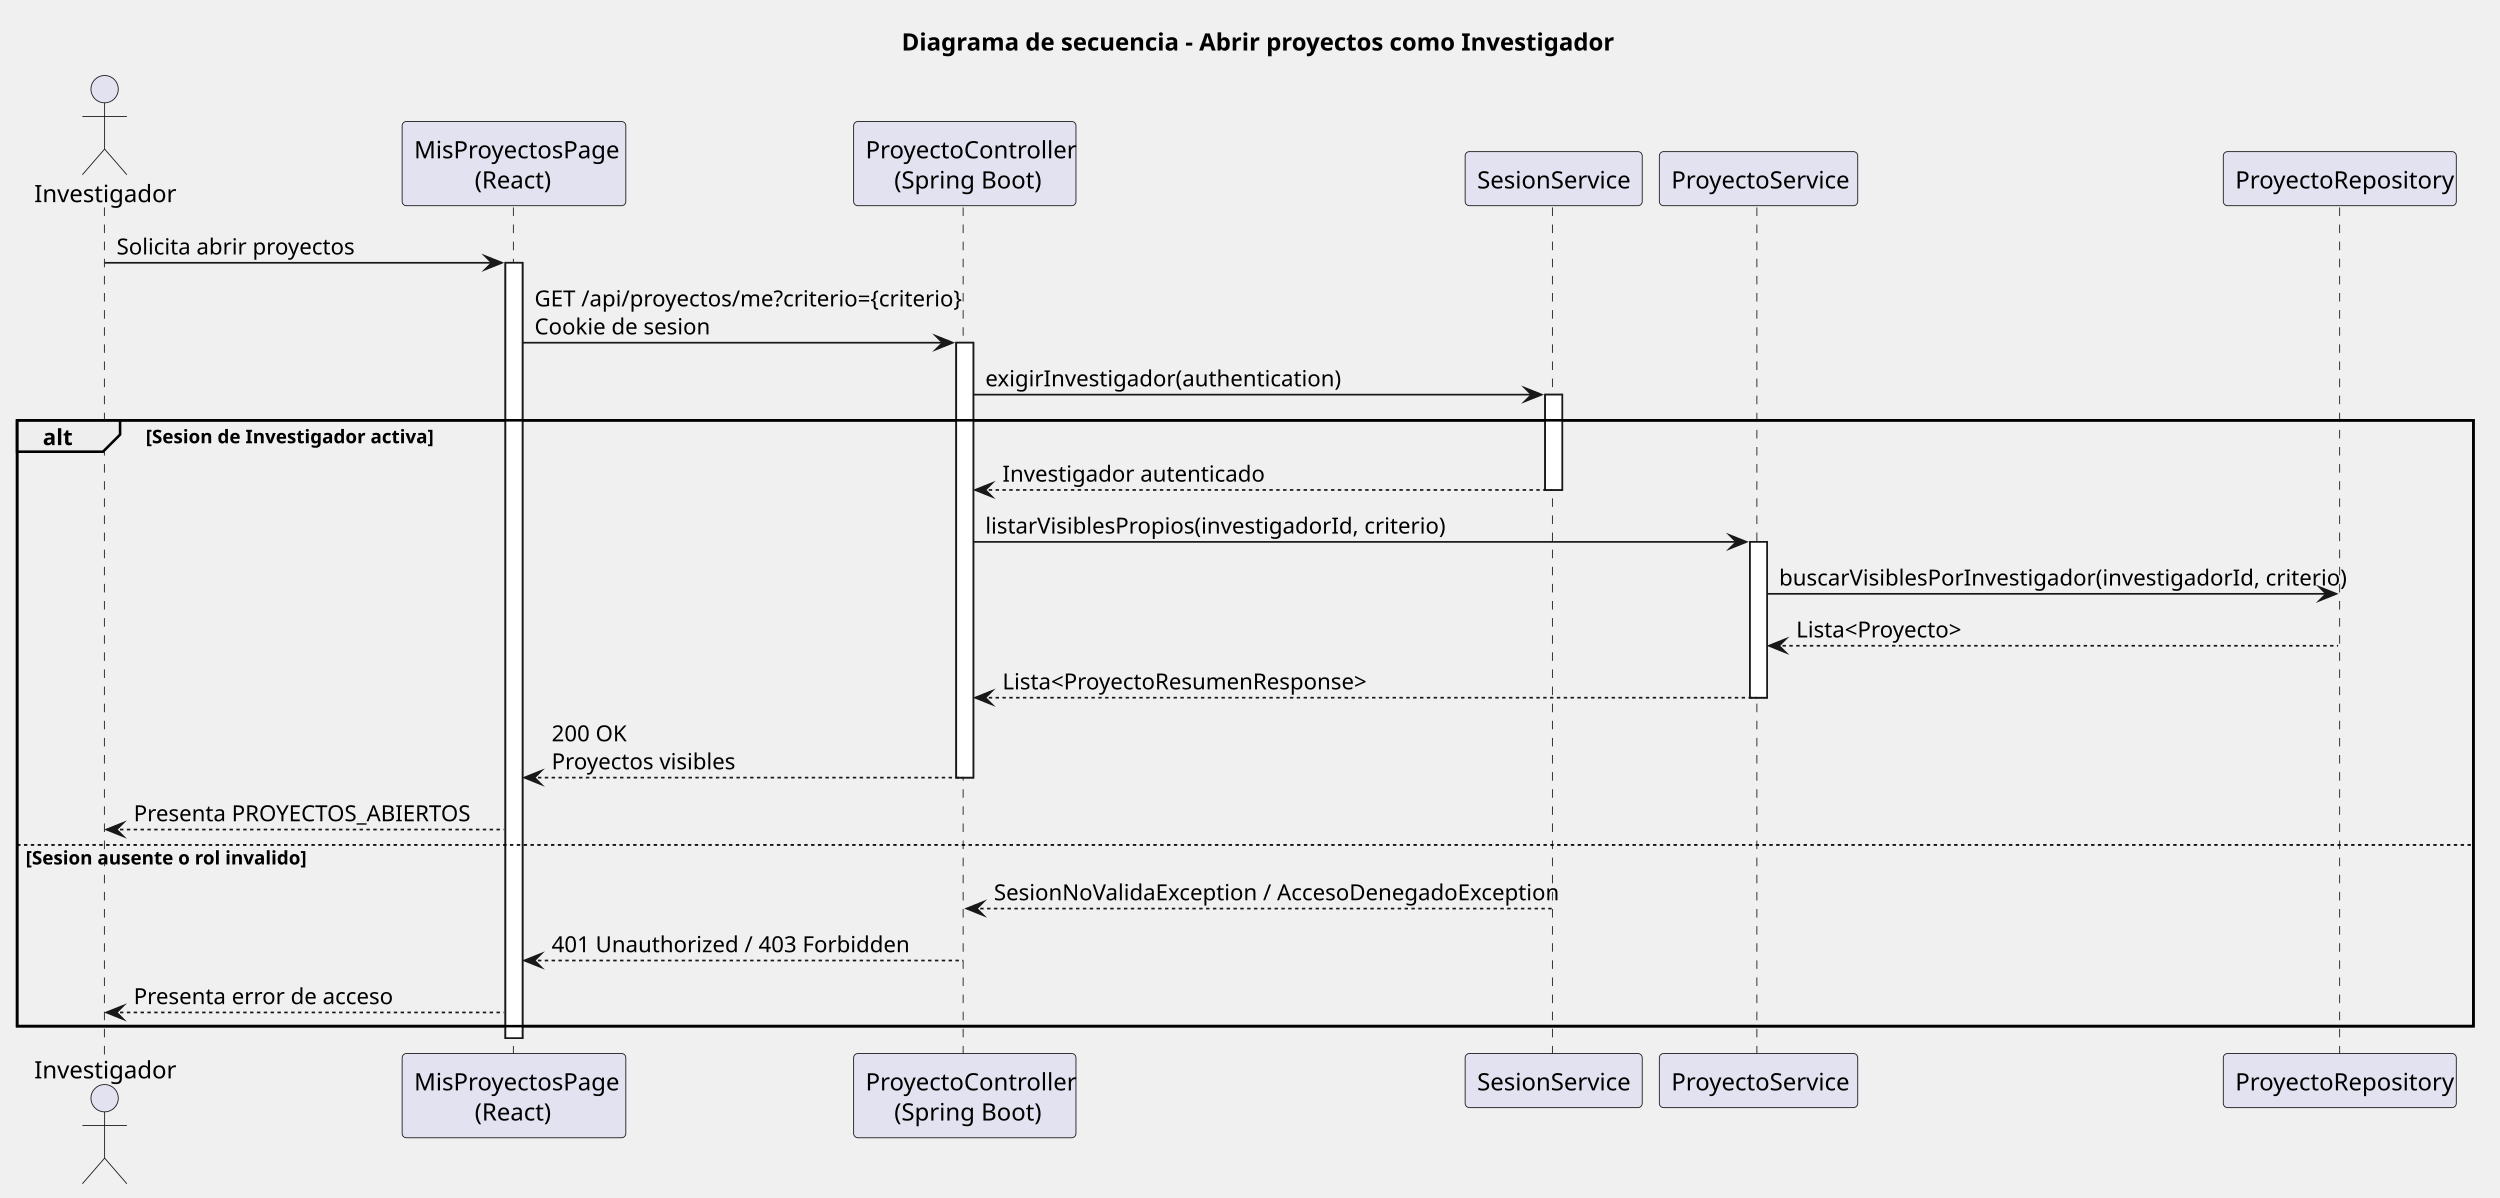
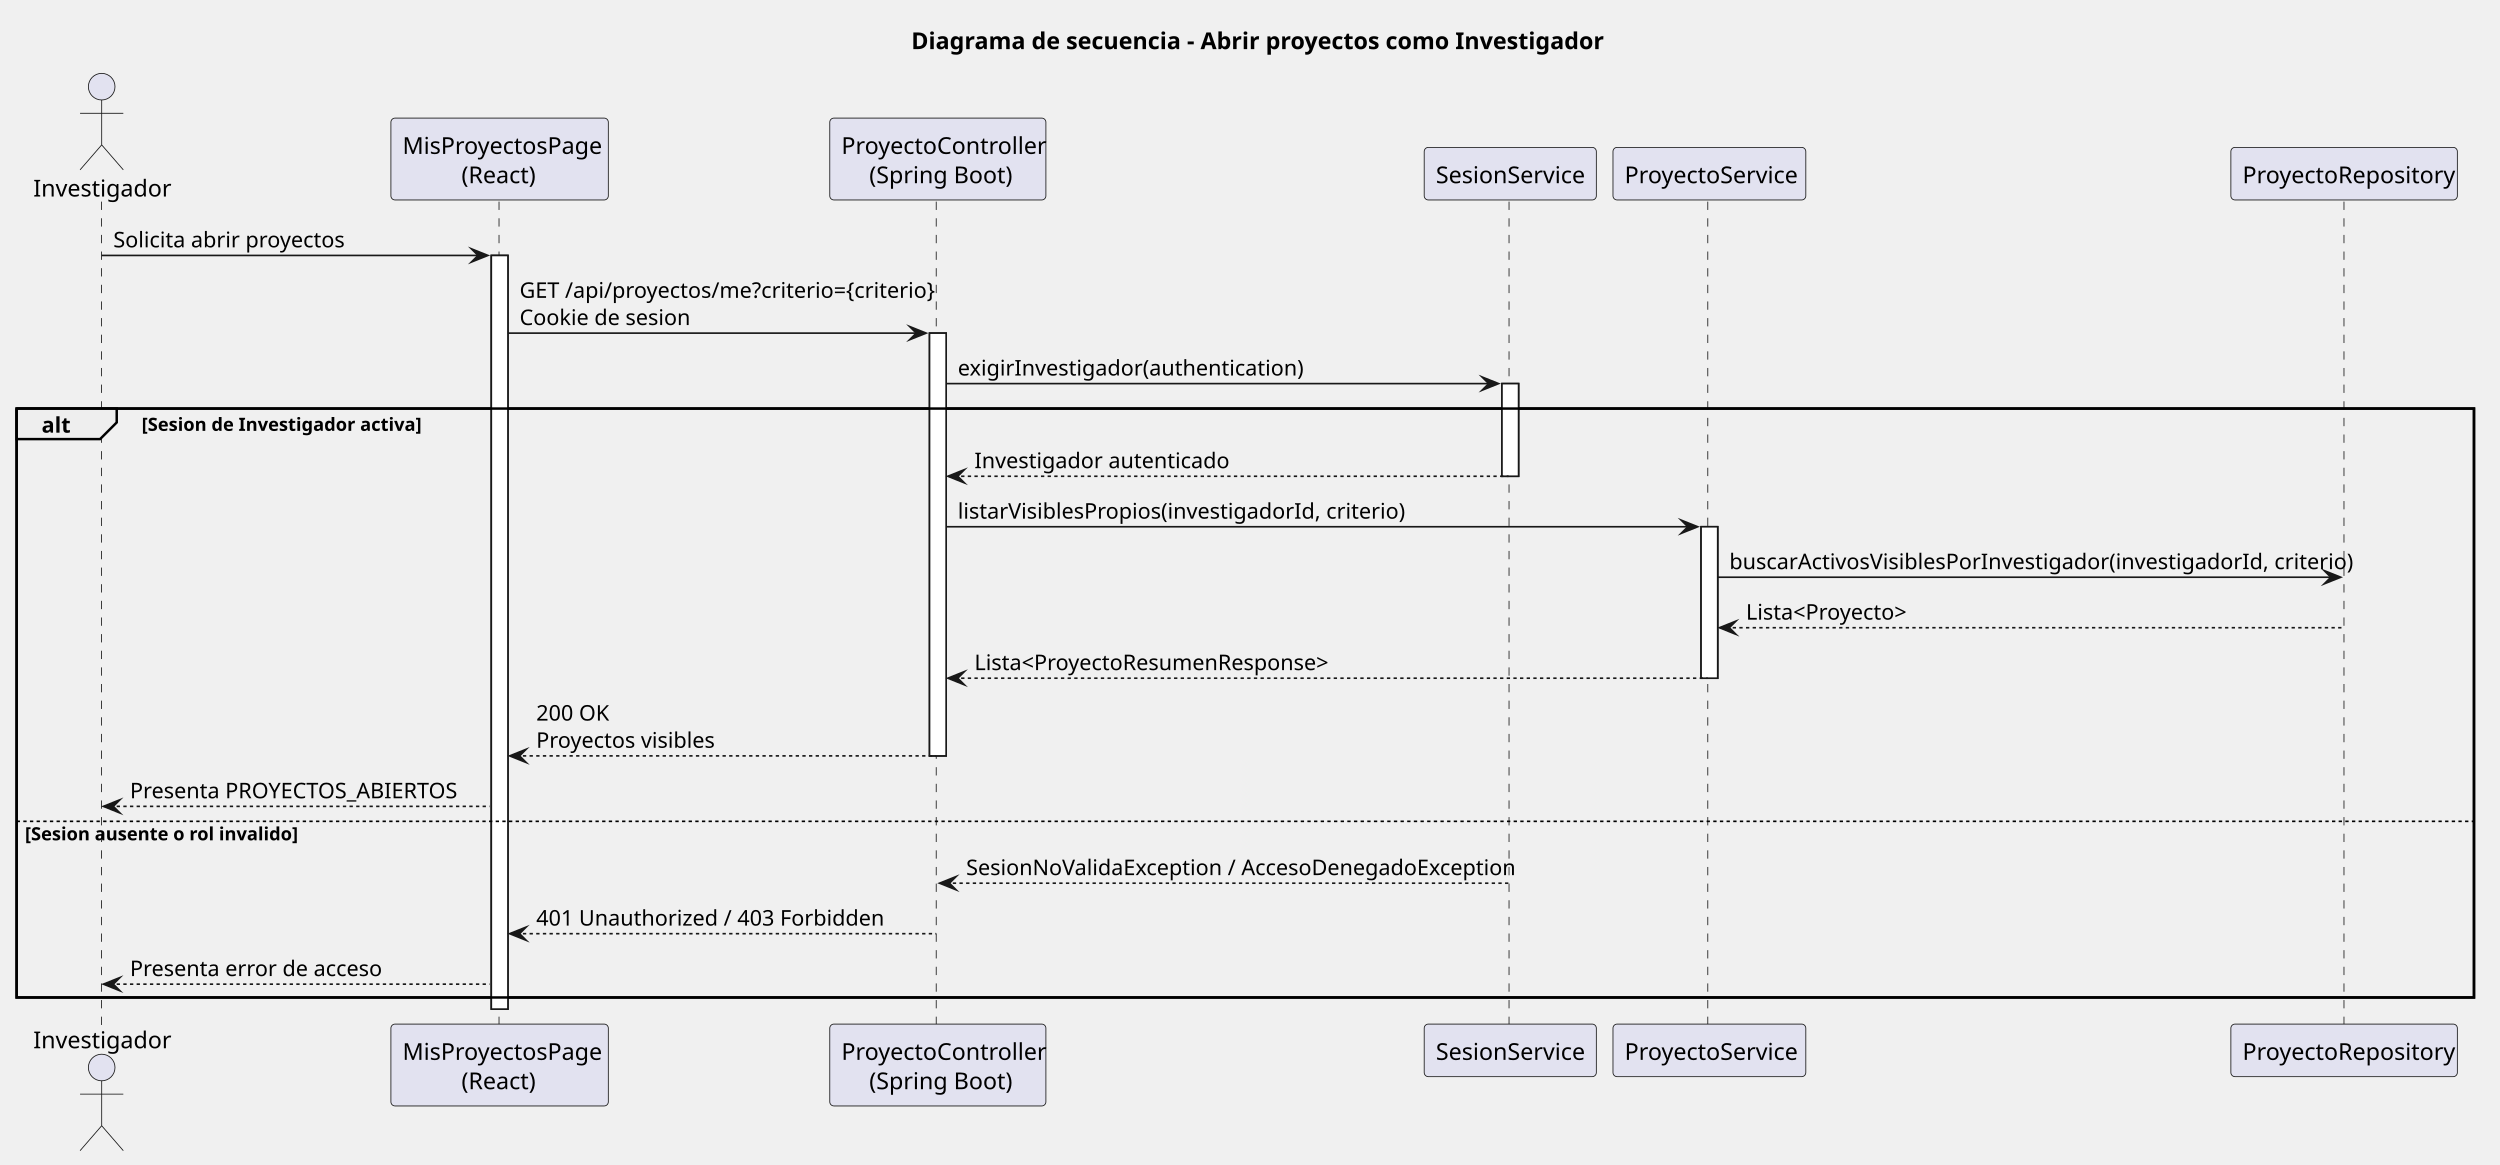
- <svg xmlns="http://www.w3.org/2000/svg" contentStyleType="text/css" data-diagram-type="SEQUENCE" height="700px" preserveAspectRatio="none" style="width:1461px;height:700px;background:#FFFFFF;" version="1.1" viewBox="0 0 1461 700" width="1461px" zoomAndPan="magnify">
+ <svg xmlns="http://www.w3.org/2000/svg" contentStyleType="text/css" data-diagram-type="SEQUENCE" height="700px" preserveAspectRatio="none" style="width:1503px;height:700px;background:#FFFFFF;" version="1.1" viewBox="0 0 1503 700" width="1503px" zoomAndPan="magnify">
  <defs />
  <g>
    <g class="title" data-source-line="1">
-       <text fill="#000000" font-family="sans-serif" font-size="14" font-weight="700" lengthAdjust="spacing" textLength="400.682" x="526.89" y="29.533">Diagrama de secuencia - Abrir proyectos como Investigador</text>
+       <text fill="#000000" font-family="sans-serif" font-size="14" font-weight="700" lengthAdjust="spacing" textLength="400.682" x="547.84" y="29.533">Diagrama de secuencia - Abrir proyectos como Investigador</text>
    </g>
    <g>
      <rect fill="#FFFFFF" height="453.109" style="stroke:#181818;stroke-width:1;" width="10" x="295.369" y="153.57" />
    </g>
    <g>
      <rect fill="#FFFFFF" height="254.164" style="stroke:#181818;stroke-width:1;" width="10" x="558.826" y="200.273" />
    </g>
    <g>
      <rect fill="#FFFFFF" height="55.703" style="stroke:#181818;stroke-width:1;" width="10" x="902.976" y="230.625" />
    </g>
    <g>
      <rect fill="#FFFFFF" height="91.055" style="stroke:#181818;stroke-width:1;" width="10" x="1022.686" y="316.68" />
    </g>
-     <rect fill="none" height="354.055" style="stroke:#000000;stroke-width:1.5;" width="1435.461" x="10" y="245.625" />
+     <rect fill="none" height="354.055" style="stroke:#000000;stroke-width:1.5;" width="1477.362" x="10" y="245.625" />
    <g class="participant-lifeline" data-entity-uid="part1" data-qualified-name="Investigador" data-source-line="3" id="part1-lifeline">
      <g>
        <rect fill="#000000" fill-opacity="0" height="495.461" width="8" x="57.134" y="121.219" />
        <line style="stroke:#181818;stroke-width:0.5;stroke-dasharray:5,5;" x1="61" x2="61" y1="121.219" y2="616.68" />
      </g>
    </g>
    <g class="participant-lifeline" data-entity-uid="part2" data-qualified-name="Frontend" data-source-line="4" id="part2-lifeline">
      <g>
        <rect fill="#000000" fill-opacity="0" height="495.461" width="8" x="296.369" y="121.219" />
        <line style="stroke:#181818;stroke-width:0.5;stroke-dasharray:5,5;" x1="300.01" x2="300.01" y1="121.219" y2="616.68" />
      </g>
    </g>
    <g class="participant-lifeline" data-entity-uid="part3" data-qualified-name="Api" data-source-line="5" id="part3-lifeline">
      <g>
        <rect fill="#000000" fill-opacity="0" height="495.461" width="8" x="559.826" y="121.219" />
        <line style="stroke:#181818;stroke-width:0.5;stroke-dasharray:5,5;" x1="562.857" x2="562.857" y1="121.219" y2="616.68" />
      </g>
    </g>
    <g class="participant-lifeline" data-entity-uid="part4" data-qualified-name="Sesion" data-source-line="6" id="part4-lifeline">
      <g>
        <rect fill="#000000" fill-opacity="0" height="495.461" width="8" x="903.976" y="121.219" />
        <line style="stroke:#181818;stroke-width:0.5;stroke-dasharray:5,5;" x1="907.231" x2="907.231" y1="121.219" y2="616.68" />
      </g>
    </g>
    <g class="participant-lifeline" data-entity-uid="part5" data-qualified-name="Service" data-source-line="7" id="part5-lifeline">
      <g>
        <rect fill="#000000" fill-opacity="0" height="495.461" width="8" x="1023.686" y="121.219" />
        <line style="stroke:#181818;stroke-width:0.5;stroke-dasharray:5,5;" x1="1026.721" x2="1026.721" y1="121.219" y2="616.68" />
      </g>
    </g>
    <g class="participant-lifeline" data-entity-uid="part6" data-qualified-name="Repo" data-source-line="8" id="part6-lifeline">
      <g>
-         <rect fill="#000000" fill-opacity="0" height="495.461" width="8" x="1363.378" y="121.219" />
-         <line style="stroke:#181818;stroke-width:0.5;stroke-dasharray:5,5;" x1="1367.296" x2="1367.296" y1="121.219" y2="616.68" />
+         <rect fill="#000000" fill-opacity="0" height="495.461" width="8" x="1405.279" y="121.219" />
+         <line style="stroke:#181818;stroke-width:0.5;stroke-dasharray:5,5;" x1="1409.197" x2="1409.197" y1="121.219" y2="616.68" />
      </g>
    </g>
    <g class="participant participant-head" data-entity-uid="part1" data-qualified-name="Investigador" data-source-line="3" id="part1-head">
      <text fill="#000000" font-family="sans-serif" font-size="14" lengthAdjust="spacing" textLength="76.269" x="20" y="118.143">Investigador</text>
      <ellipse cx="61.134" cy="52.109" fill="#E2E2F0" rx="8" ry="8" style="stroke:#181818;stroke-width:0.5;" />
      <path d="M61.134,60.109 L61.134,87.109 M48.134,68.109 L74.134,68.109 M61.134,87.109 L48.134,102.109 M61.134,87.109 L74.134,102.109" fill="none" style="stroke:#181818;stroke-width:0.5;" />
    </g>
    <g class="participant participant-tail" data-entity-uid="part1" data-qualified-name="Investigador" data-source-line="3" id="part1-tail">
      <text fill="#000000" font-family="sans-serif" font-size="14" lengthAdjust="spacing" textLength="76.269" x="20" y="630.213">Investigador</text>
      <ellipse cx="61.134" cy="641.789" fill="#E2E2F0" rx="8" ry="8" style="stroke:#181818;stroke-width:0.5;" />
      <path d="M61.134,649.789 L61.134,676.789 M48.134,657.789 L74.134,657.789 M61.134,676.789 L48.134,691.789 M61.134,676.789 L74.134,691.789" fill="none" style="stroke:#181818;stroke-width:0.5;" />
    </g>
    <g class="participant participant-head" data-entity-uid="part2" data-qualified-name="Frontend" data-source-line="4" id="part2-head">
      <rect fill="#E2E2F0" height="49.219" rx="2.5" ry="2.5" style="stroke:#181818;stroke-width:0.5;" width="130.717" x="235.01" y="71" />
      <text fill="#000000" font-family="sans-serif" font-size="14" lengthAdjust="spacing" textLength="116.717" x="242.01" y="92.533">MisProyectosPage</text>
      <text fill="#000000" font-family="sans-serif" font-size="14" lengthAdjust="spacing" textLength="45.897" x="277.42" y="110.143">(React)</text>
    </g>
    <g class="participant participant-tail" data-entity-uid="part2" data-qualified-name="Frontend" data-source-line="4" id="part2-tail">
      <rect fill="#E2E2F0" height="49.219" rx="2.5" ry="2.5" style="stroke:#181818;stroke-width:0.5;" width="130.717" x="235.01" y="615.68" />
      <text fill="#000000" font-family="sans-serif" font-size="14" lengthAdjust="spacing" textLength="116.717" x="242.01" y="637.213">MisProyectosPage</text>
      <text fill="#000000" font-family="sans-serif" font-size="14" lengthAdjust="spacing" textLength="45.897" x="277.42" y="654.822">(React)</text>
    </g>
    <g class="participant participant-head" data-entity-uid="part3" data-qualified-name="Api" data-source-line="5" id="part3-head">
      <rect fill="#E2E2F0" height="49.219" rx="2.5" ry="2.5" style="stroke:#181818;stroke-width:0.5;" width="129.938" x="498.857" y="71" />
      <text fill="#000000" font-family="sans-serif" font-size="14" lengthAdjust="spacing" textLength="115.938" x="505.857" y="92.533">ProyectoController</text>
      <text fill="#000000" font-family="sans-serif" font-size="14" lengthAdjust="spacing" textLength="82.482" x="522.585" y="110.143">(Spring Boot)</text>
    </g>
    <g class="participant participant-tail" data-entity-uid="part3" data-qualified-name="Api" data-source-line="5" id="part3-tail">
      <rect fill="#E2E2F0" height="49.219" rx="2.5" ry="2.5" style="stroke:#181818;stroke-width:0.5;" width="129.938" x="498.857" y="615.68" />
      <text fill="#000000" font-family="sans-serif" font-size="14" lengthAdjust="spacing" textLength="115.938" x="505.857" y="637.213">ProyectoController</text>
      <text fill="#000000" font-family="sans-serif" font-size="14" lengthAdjust="spacing" textLength="82.482" x="522.585" y="654.822">(Spring Boot)</text>
    </g>
    <g class="participant participant-head" data-entity-uid="part4" data-qualified-name="Sesion" data-source-line="6" id="part4-head">
      <rect fill="#E2E2F0" height="31.609" rx="2.5" ry="2.5" style="stroke:#181818;stroke-width:0.5;" width="103.489" x="856.231" y="88.609" />
      <text fill="#000000" font-family="sans-serif" font-size="14" lengthAdjust="spacing" textLength="89.489" x="863.231" y="110.143">SesionService</text>
    </g>
    <g class="participant participant-tail" data-entity-uid="part4" data-qualified-name="Sesion" data-source-line="6" id="part4-tail">
      <rect fill="#E2E2F0" height="31.609" rx="2.5" ry="2.5" style="stroke:#181818;stroke-width:0.5;" width="103.489" x="856.231" y="615.68" />
      <text fill="#000000" font-family="sans-serif" font-size="14" lengthAdjust="spacing" textLength="89.489" x="863.231" y="637.213">SesionService</text>
    </g>
    <g class="participant participant-head" data-entity-uid="part5" data-qualified-name="Service" data-source-line="7" id="part5-head">
      <rect fill="#E2E2F0" height="31.609" rx="2.5" ry="2.5" style="stroke:#181818;stroke-width:0.5;" width="115.931" x="969.721" y="88.609" />
      <text fill="#000000" font-family="sans-serif" font-size="14" lengthAdjust="spacing" textLength="101.931" x="976.721" y="110.143">ProyectoService</text>
    </g>
    <g class="participant participant-tail" data-entity-uid="part5" data-qualified-name="Service" data-source-line="7" id="part5-tail">
      <rect fill="#E2E2F0" height="31.609" rx="2.5" ry="2.5" style="stroke:#181818;stroke-width:0.5;" width="115.931" x="969.721" y="615.68" />
      <text fill="#000000" font-family="sans-serif" font-size="14" lengthAdjust="spacing" textLength="101.931" x="976.721" y="637.213">ProyectoService</text>
    </g>
    <g class="participant participant-head" data-entity-uid="part6" data-qualified-name="Repo" data-source-line="8" id="part6-head">
-       <rect fill="#E2E2F0" height="31.609" rx="2.5" ry="2.5" style="stroke:#181818;stroke-width:0.5;" width="136.165" x="1299.296" y="88.609" />
-       <text fill="#000000" font-family="sans-serif" font-size="14" lengthAdjust="spacing" textLength="122.165" x="1306.296" y="110.143">ProyectoRepository</text>
+       <rect fill="#E2E2F0" height="31.609" rx="2.5" ry="2.5" style="stroke:#181818;stroke-width:0.5;" width="136.165" x="1341.197" y="88.609" />
+       <text fill="#000000" font-family="sans-serif" font-size="14" lengthAdjust="spacing" textLength="122.165" x="1348.197" y="110.143">ProyectoRepository</text>
    </g>
    <g class="participant participant-tail" data-entity-uid="part6" data-qualified-name="Repo" data-source-line="8" id="part6-tail">
-       <rect fill="#E2E2F0" height="31.609" rx="2.5" ry="2.5" style="stroke:#181818;stroke-width:0.5;" width="136.165" x="1299.296" y="615.68" />
-       <text fill="#000000" font-family="sans-serif" font-size="14" lengthAdjust="spacing" textLength="122.165" x="1306.296" y="637.213">ProyectoRepository</text>
+       <rect fill="#E2E2F0" height="31.609" rx="2.5" ry="2.5" style="stroke:#181818;stroke-width:0.5;" width="136.165" x="1341.197" y="615.68" />
+       <text fill="#000000" font-family="sans-serif" font-size="14" lengthAdjust="spacing" textLength="122.165" x="1348.197" y="637.213">ProyectoRepository</text>
    </g>
    <g>
      <rect fill="#FFFFFF" height="453.109" style="stroke:#181818;stroke-width:1;" width="10" x="295.369" y="153.57" />
    </g>
    <g>
      <rect fill="#FFFFFF" height="254.164" style="stroke:#181818;stroke-width:1;" width="10" x="558.826" y="200.273" />
    </g>
    <g>
      <rect fill="#FFFFFF" height="55.703" style="stroke:#181818;stroke-width:1;" width="10" x="902.976" y="230.625" />
    </g>
    <g>
      <rect fill="#FFFFFF" height="91.055" style="stroke:#181818;stroke-width:1;" width="10" x="1022.686" y="316.68" />
    </g>
    <g class="message" data-entity-1="part1" data-entity-2="part2" data-source-line="10" id="msg1">
      <polygon fill="#181818" points="283.369,149.57,293.369,153.57,283.369,157.57,287.369,153.57" style="stroke:#181818;stroke-width:1;stroke-linejoin:miter;stroke-miterlimit:10;" />
      <line style="stroke:#181818;stroke-width:1;" x1="61.134" x2="289.369" y1="153.57" y2="153.57" />
      <text fill="#000000" font-family="sans-serif" font-size="13" lengthAdjust="spacing" textLength="131.498" x="68.134" y="148.714">Solicita abrir proyectos</text>
    </g>
    <g class="message" data-entity-1="part2" data-entity-2="part3" data-source-line="12" id="msg2">
      <polygon fill="#181818" points="546.826,196.273,556.826,200.273,546.826,204.273,550.826,200.273" style="stroke:#181818;stroke-width:1;stroke-linejoin:miter;stroke-miterlimit:10;" />
      <line style="stroke:#181818;stroke-width:1;" x1="305.369" x2="552.826" y1="200.273" y2="200.273" />
      <text fill="#000000" font-family="sans-serif" font-size="13" lengthAdjust="spacing" textLength="234.457" x="312.369" y="179.065">GET /api/proyectos/me?criterio={criterio}</text>
      <text fill="#000000" font-family="sans-serif" font-size="13" lengthAdjust="spacing" textLength="99.728" x="312.369" y="195.417">Cookie de sesion</text>
    </g>
    <g class="message" data-entity-1="part3" data-entity-2="part4" data-source-line="14" id="msg3">
      <polygon fill="#181818" points="890.976,226.625,900.976,230.625,890.976,234.625,894.976,230.625" style="stroke:#181818;stroke-width:1;stroke-linejoin:miter;stroke-miterlimit:10;" />
      <line style="stroke:#181818;stroke-width:1;" x1="568.826" x2="896.976" y1="230.625" y2="230.625" />
      <text fill="#000000" font-family="sans-serif" font-size="13" lengthAdjust="spacing" textLength="191.496" x="575.826" y="225.769">exigirInvestigador(authentication)</text>
    </g>
    <path d="M10,245.625 L70.171,245.625 L70.171,253.977 L60.171,263.977 L10,263.977 L10,245.625" fill="#EEEEEE" style="stroke:#000000;stroke-width:1.5;" />
-     <rect fill="none" height="354.055" style="stroke:#000000;stroke-width:1.5;" width="1435.461" x="10" y="245.625" />
+     <rect fill="none" height="354.055" style="stroke:#000000;stroke-width:1.5;" width="1477.362" x="10" y="245.625" />
    <text fill="#000000" font-family="sans-serif" font-size="13" font-weight="700" lengthAdjust="spacing" textLength="15.171" x="25" y="260.12">alt</text>
    <text fill="#000000" font-family="sans-serif" font-size="11" font-weight="700" lengthAdjust="spacing" textLength="161.992" x="85.171" y="259.044">[Sesion de Investigador activa]</text>
    <g class="message" data-entity-1="part4" data-entity-2="part3" data-source-line="17" id="msg4">
      <polygon fill="#181818" points="579.826,282.328,569.826,286.328,579.826,290.328,575.826,286.328" style="stroke:#181818;stroke-width:1;stroke-linejoin:miter;stroke-miterlimit:10;" />
      <line style="stroke:#181818;stroke-width:1;stroke-dasharray:2,2;" x1="573.826" x2="906.976" y1="286.328" y2="286.328" />
      <text fill="#000000" font-family="sans-serif" font-size="13" lengthAdjust="spacing" textLength="141.654" x="585.826" y="281.472">Investigador autenticado</text>
    </g>
    <g class="message" data-entity-1="part3" data-entity-2="part5" data-source-line="19" id="msg5">
      <polygon fill="#181818" points="1010.686,312.68,1020.686,316.68,1010.686,320.68,1014.686,316.68" style="stroke:#181818;stroke-width:1;stroke-linejoin:miter;stroke-miterlimit:10;" />
      <line style="stroke:#181818;stroke-width:1;" x1="568.826" x2="1016.686" y1="316.68" y2="316.68" />
      <text fill="#000000" font-family="sans-serif" font-size="13" lengthAdjust="spacing" textLength="252.148" x="575.826" y="311.823">listarVisiblesPropios(investigadorId, criterio)</text>
    </g>
    <g class="message" data-entity-1="part5" data-entity-2="part6" data-source-line="21" id="msg6">
-       <polygon fill="#181818" points="1355.378,343.031,1365.378,347.031,1355.378,351.031,1359.378,347.031" style="stroke:#181818;stroke-width:1;stroke-linejoin:miter;stroke-miterlimit:10;" />
-       <line style="stroke:#181818;stroke-width:1;" x1="1032.686" x2="1361.378" y1="347.031" y2="347.031" />
-       <text fill="#000000" font-family="sans-serif" font-size="13" lengthAdjust="spacing" textLength="310.692" x="1039.686" y="342.175">buscarVisiblesPorInvestigador(investigadorId, criterio)</text>
+       <polygon fill="#181818" points="1397.279,343.031,1407.279,347.031,1397.279,351.031,1401.279,347.031" style="stroke:#181818;stroke-width:1;stroke-linejoin:miter;stroke-miterlimit:10;" />
+       <line style="stroke:#181818;stroke-width:1;" x1="1032.686" x2="1403.279" y1="347.031" y2="347.031" />
+       <text fill="#000000" font-family="sans-serif" font-size="13" lengthAdjust="spacing" textLength="352.593" x="1039.686" y="342.175">buscarActivosVisiblesPorInvestigador(investigadorId, criterio)</text>
    </g>
    <g class="message" data-entity-1="part6" data-entity-2="part5" data-source-line="22" id="msg7">
      <polygon fill="#181818" points="1043.686,373.383,1033.686,377.383,1043.686,381.383,1039.686,377.383" style="stroke:#181818;stroke-width:1;stroke-linejoin:miter;stroke-miterlimit:10;" />
-       <line style="stroke:#181818;stroke-width:1;stroke-dasharray:2,2;" x1="1037.686" x2="1366.378" y1="377.383" y2="377.383" />
+       <line style="stroke:#181818;stroke-width:1;stroke-dasharray:2,2;" x1="1037.686" x2="1408.279" y1="377.383" y2="377.383" />
      <text fill="#000000" font-family="sans-serif" font-size="13" lengthAdjust="spacing" textLength="93.945" x="1049.686" y="372.526">Lista&lt;Proyecto&gt;</text>
    </g>
    <g class="message" data-entity-1="part5" data-entity-2="part3" data-source-line="23" id="msg8">
      <polygon fill="#181818" points="579.826,403.734,569.826,407.734,579.826,411.734,575.826,407.734" style="stroke:#181818;stroke-width:1;stroke-linejoin:miter;stroke-miterlimit:10;" />
      <line style="stroke:#181818;stroke-width:1;stroke-dasharray:2,2;" x1="573.826" x2="1026.686" y1="407.734" y2="407.734" />
      <text fill="#000000" font-family="sans-serif" font-size="13" lengthAdjust="spacing" textLength="208.121" x="585.826" y="402.878">Lista&lt;ProyectoResumenResponse&gt;</text>
    </g>
    <g class="message" data-entity-1="part3" data-entity-2="part2" data-source-line="25" id="msg9">
      <polygon fill="#181818" points="316.369,450.438,306.369,454.438,316.369,458.438,312.369,454.438" style="stroke:#181818;stroke-width:1;stroke-linejoin:miter;stroke-miterlimit:10;" />
      <line style="stroke:#181818;stroke-width:1;stroke-dasharray:2,2;" x1="310.369" x2="562.826" y1="454.438" y2="454.438" />
      <text fill="#000000" font-family="sans-serif" font-size="13" lengthAdjust="spacing" textLength="44.084" x="322.369" y="433.229">200 OK</text>
      <text fill="#000000" font-family="sans-serif" font-size="13" lengthAdjust="spacing" textLength="104.038" x="322.369" y="449.581">Proyectos visibles</text>
    </g>
    <g class="message" data-entity-1="part2" data-entity-2="part1" data-source-line="27" id="msg10">
      <polygon fill="#181818" points="72.134,480.789,62.134,484.789,72.134,488.789,68.134,484.789" style="stroke:#181818;stroke-width:1;stroke-linejoin:miter;stroke-miterlimit:10;" />
      <line style="stroke:#181818;stroke-width:1;stroke-dasharray:2,2;" x1="66.134" x2="294.369" y1="484.789" y2="484.789" />
      <text fill="#000000" font-family="sans-serif" font-size="13" lengthAdjust="spacing" textLength="210.234" x="78.134" y="479.933">Presenta PROYECTOS_ABIERTOS</text>
    </g>
-     <line style="stroke:#000000;stroke-width:1;stroke-dasharray:2,2;" x1="10" x2="1445.461" y1="493.789" y2="493.789" />
+     <line style="stroke:#000000;stroke-width:1;stroke-dasharray:2,2;" x1="10" x2="1487.362" y1="493.789" y2="493.789" />
    <text fill="#000000" font-family="sans-serif" font-size="11" font-weight="700" lengthAdjust="spacing" textLength="159.527" x="15" y="505.208">[Sesion ausente o rol invalido]</text>
    <g class="message" data-entity-1="part4" data-entity-2="part3" data-source-line="29" id="msg11">
      <polygon fill="#181818" points="574.826,526.977,564.826,530.977,574.826,534.977,570.826,530.977" style="stroke:#181818;stroke-width:1;stroke-linejoin:miter;stroke-miterlimit:10;" />
      <line style="stroke:#181818;stroke-width:1;stroke-dasharray:2,2;" x1="568.826" x2="906.976" y1="530.977" y2="530.977" />
      <text fill="#000000" font-family="sans-serif" font-size="13" lengthAdjust="spacing" textLength="320.15" x="580.826" y="526.12">SesionNoValidaException / AccesoDenegadoException</text>
    </g>
    <g class="message" data-entity-1="part3" data-entity-2="part2" data-source-line="31" id="msg12">
      <polygon fill="#181818" points="316.369,557.328,306.369,561.328,316.369,565.328,312.369,561.328" style="stroke:#181818;stroke-width:1;stroke-linejoin:miter;stroke-miterlimit:10;" />
      <line style="stroke:#181818;stroke-width:1;stroke-dasharray:2,2;" x1="310.369" x2="562.826" y1="561.328" y2="561.328" />
      <text fill="#000000" font-family="sans-serif" font-size="13" lengthAdjust="spacing" textLength="197.304" x="322.369" y="556.472">401 Unauthorized / 403 Forbidden</text>
    </g>
    <g class="message" data-entity-1="part2" data-entity-2="part1" data-source-line="33" id="msg13">
      <polygon fill="#181818" points="72.134,587.68,62.134,591.68,72.134,595.68,68.134,591.68" style="stroke:#181818;stroke-width:1;stroke-linejoin:miter;stroke-miterlimit:10;" />
      <line style="stroke:#181818;stroke-width:1;stroke-dasharray:2,2;" x1="66.134" x2="294.369" y1="591.68" y2="591.68" />
      <text fill="#000000" font-family="sans-serif" font-size="13" lengthAdjust="spacing" textLength="145.964" x="78.134" y="586.823">Presenta error de acceso</text>
    </g>
  </g>
</svg>
